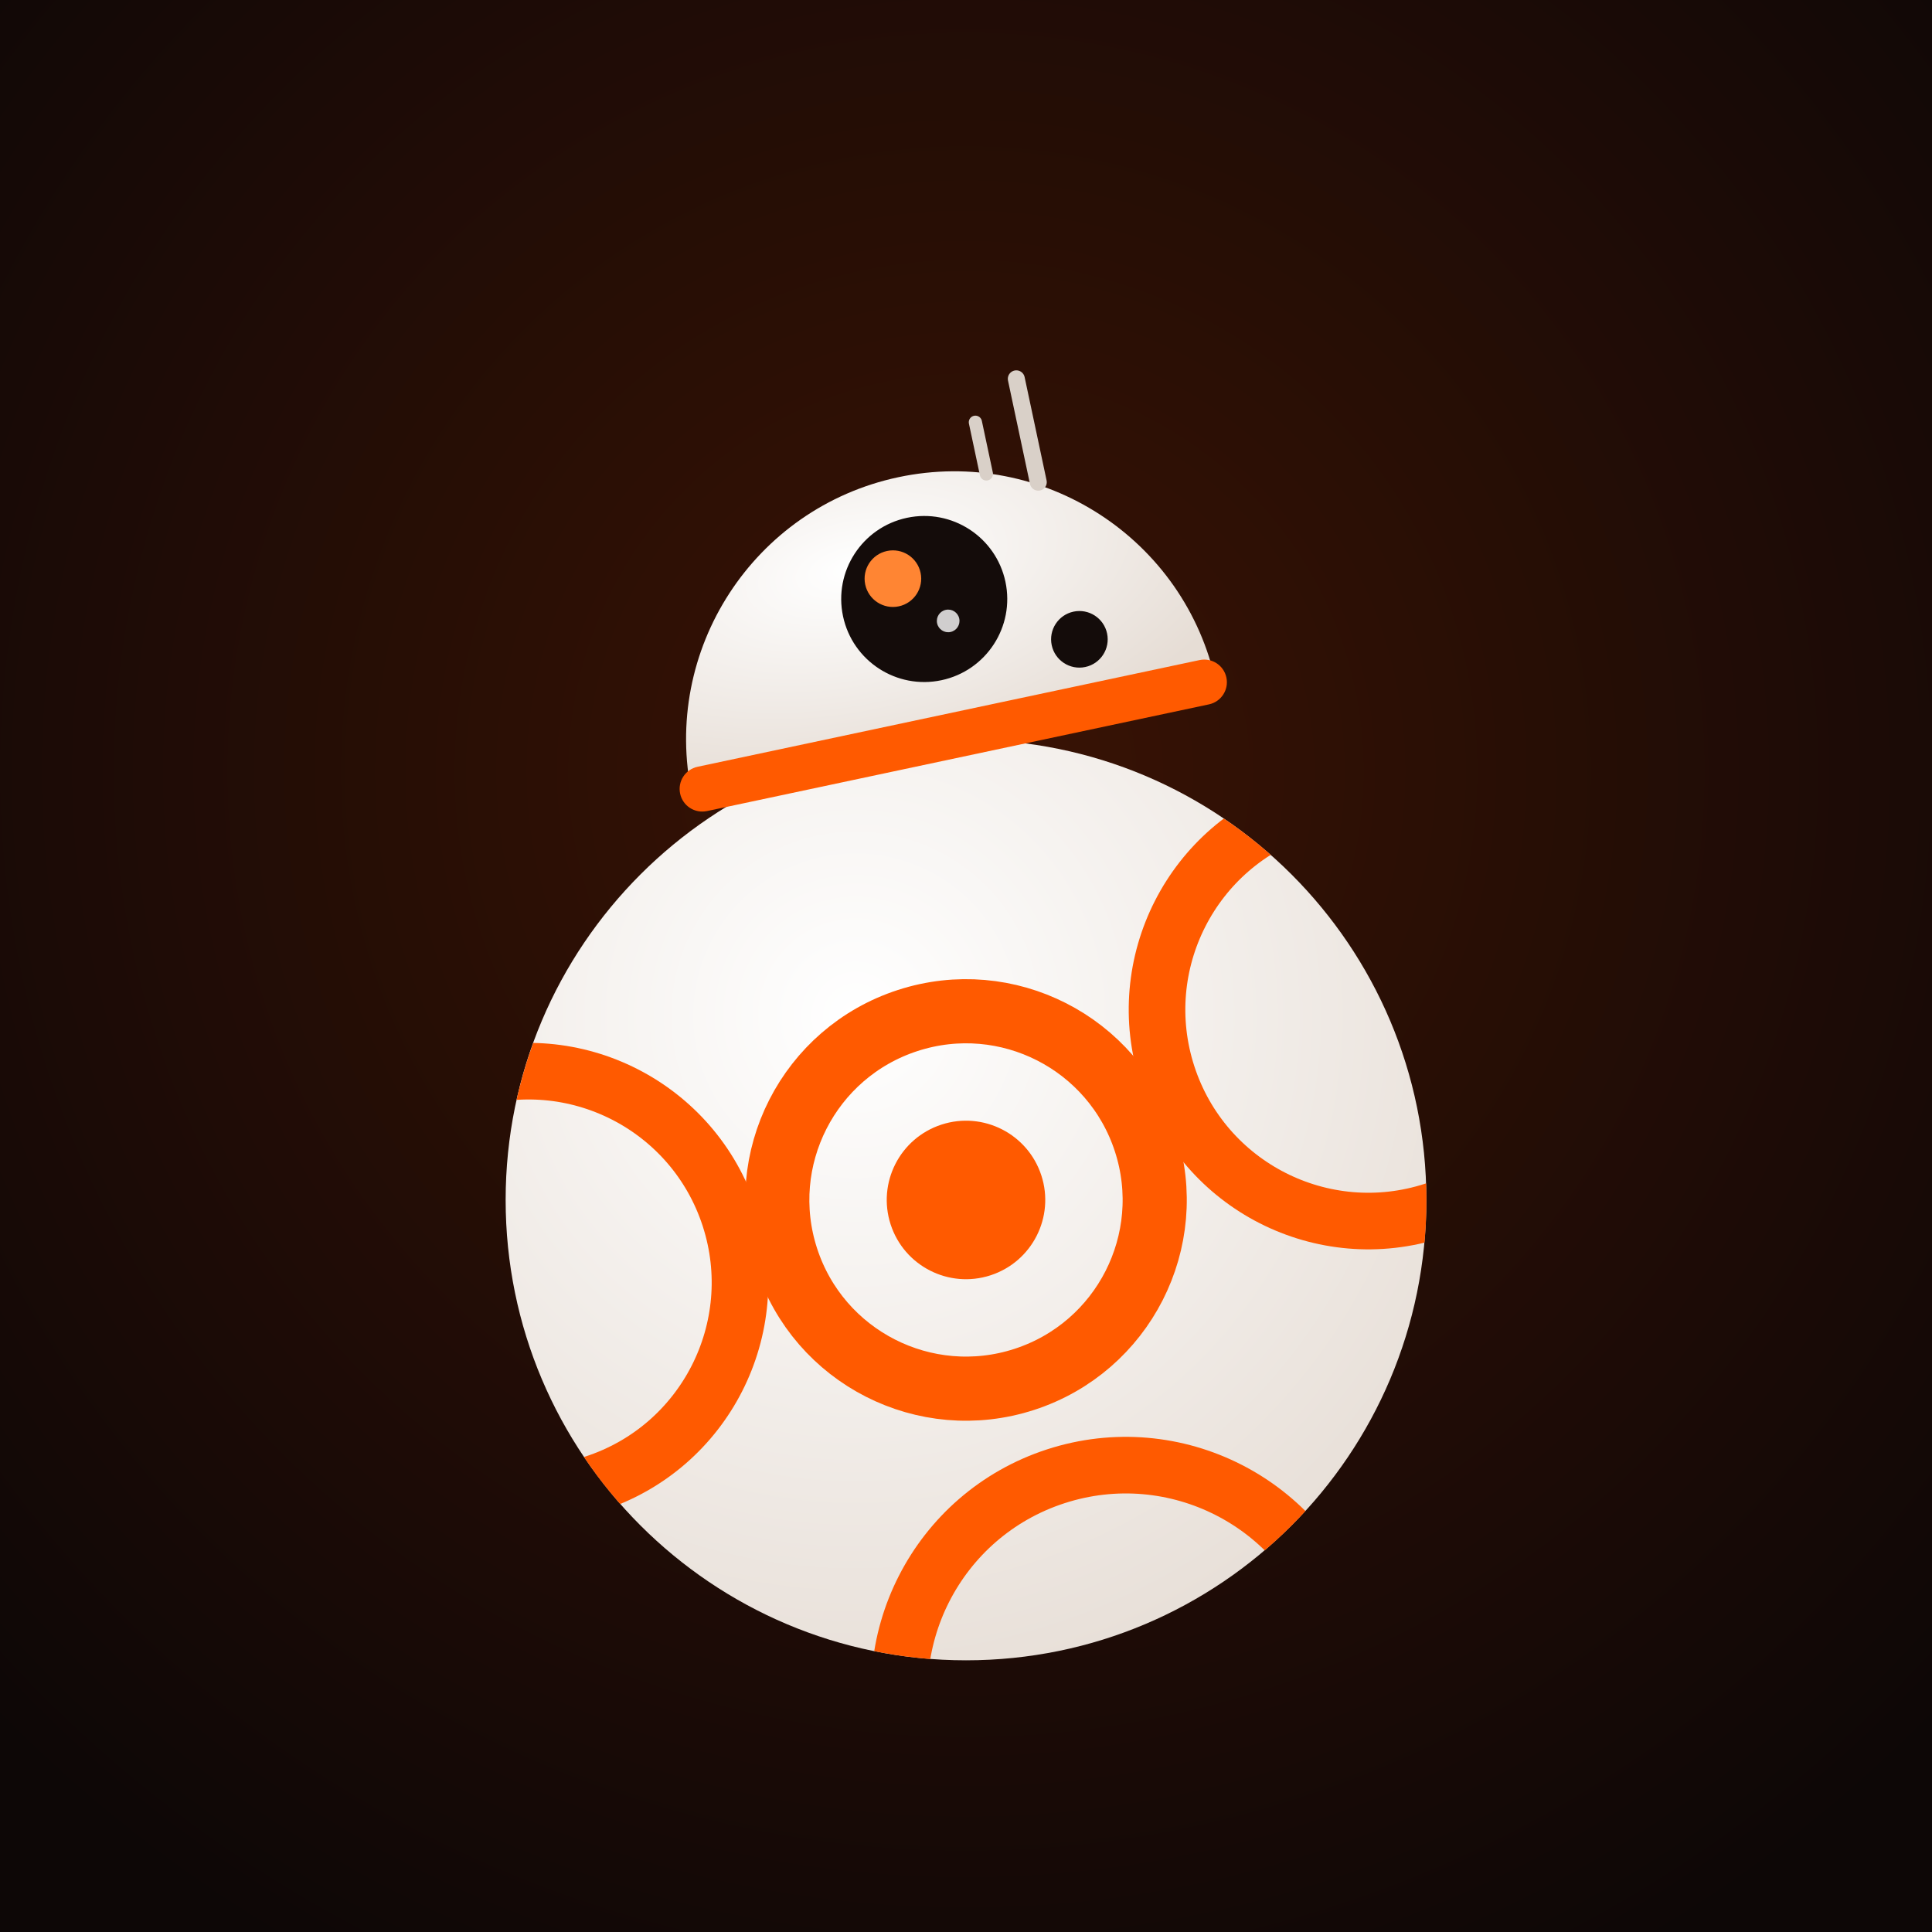
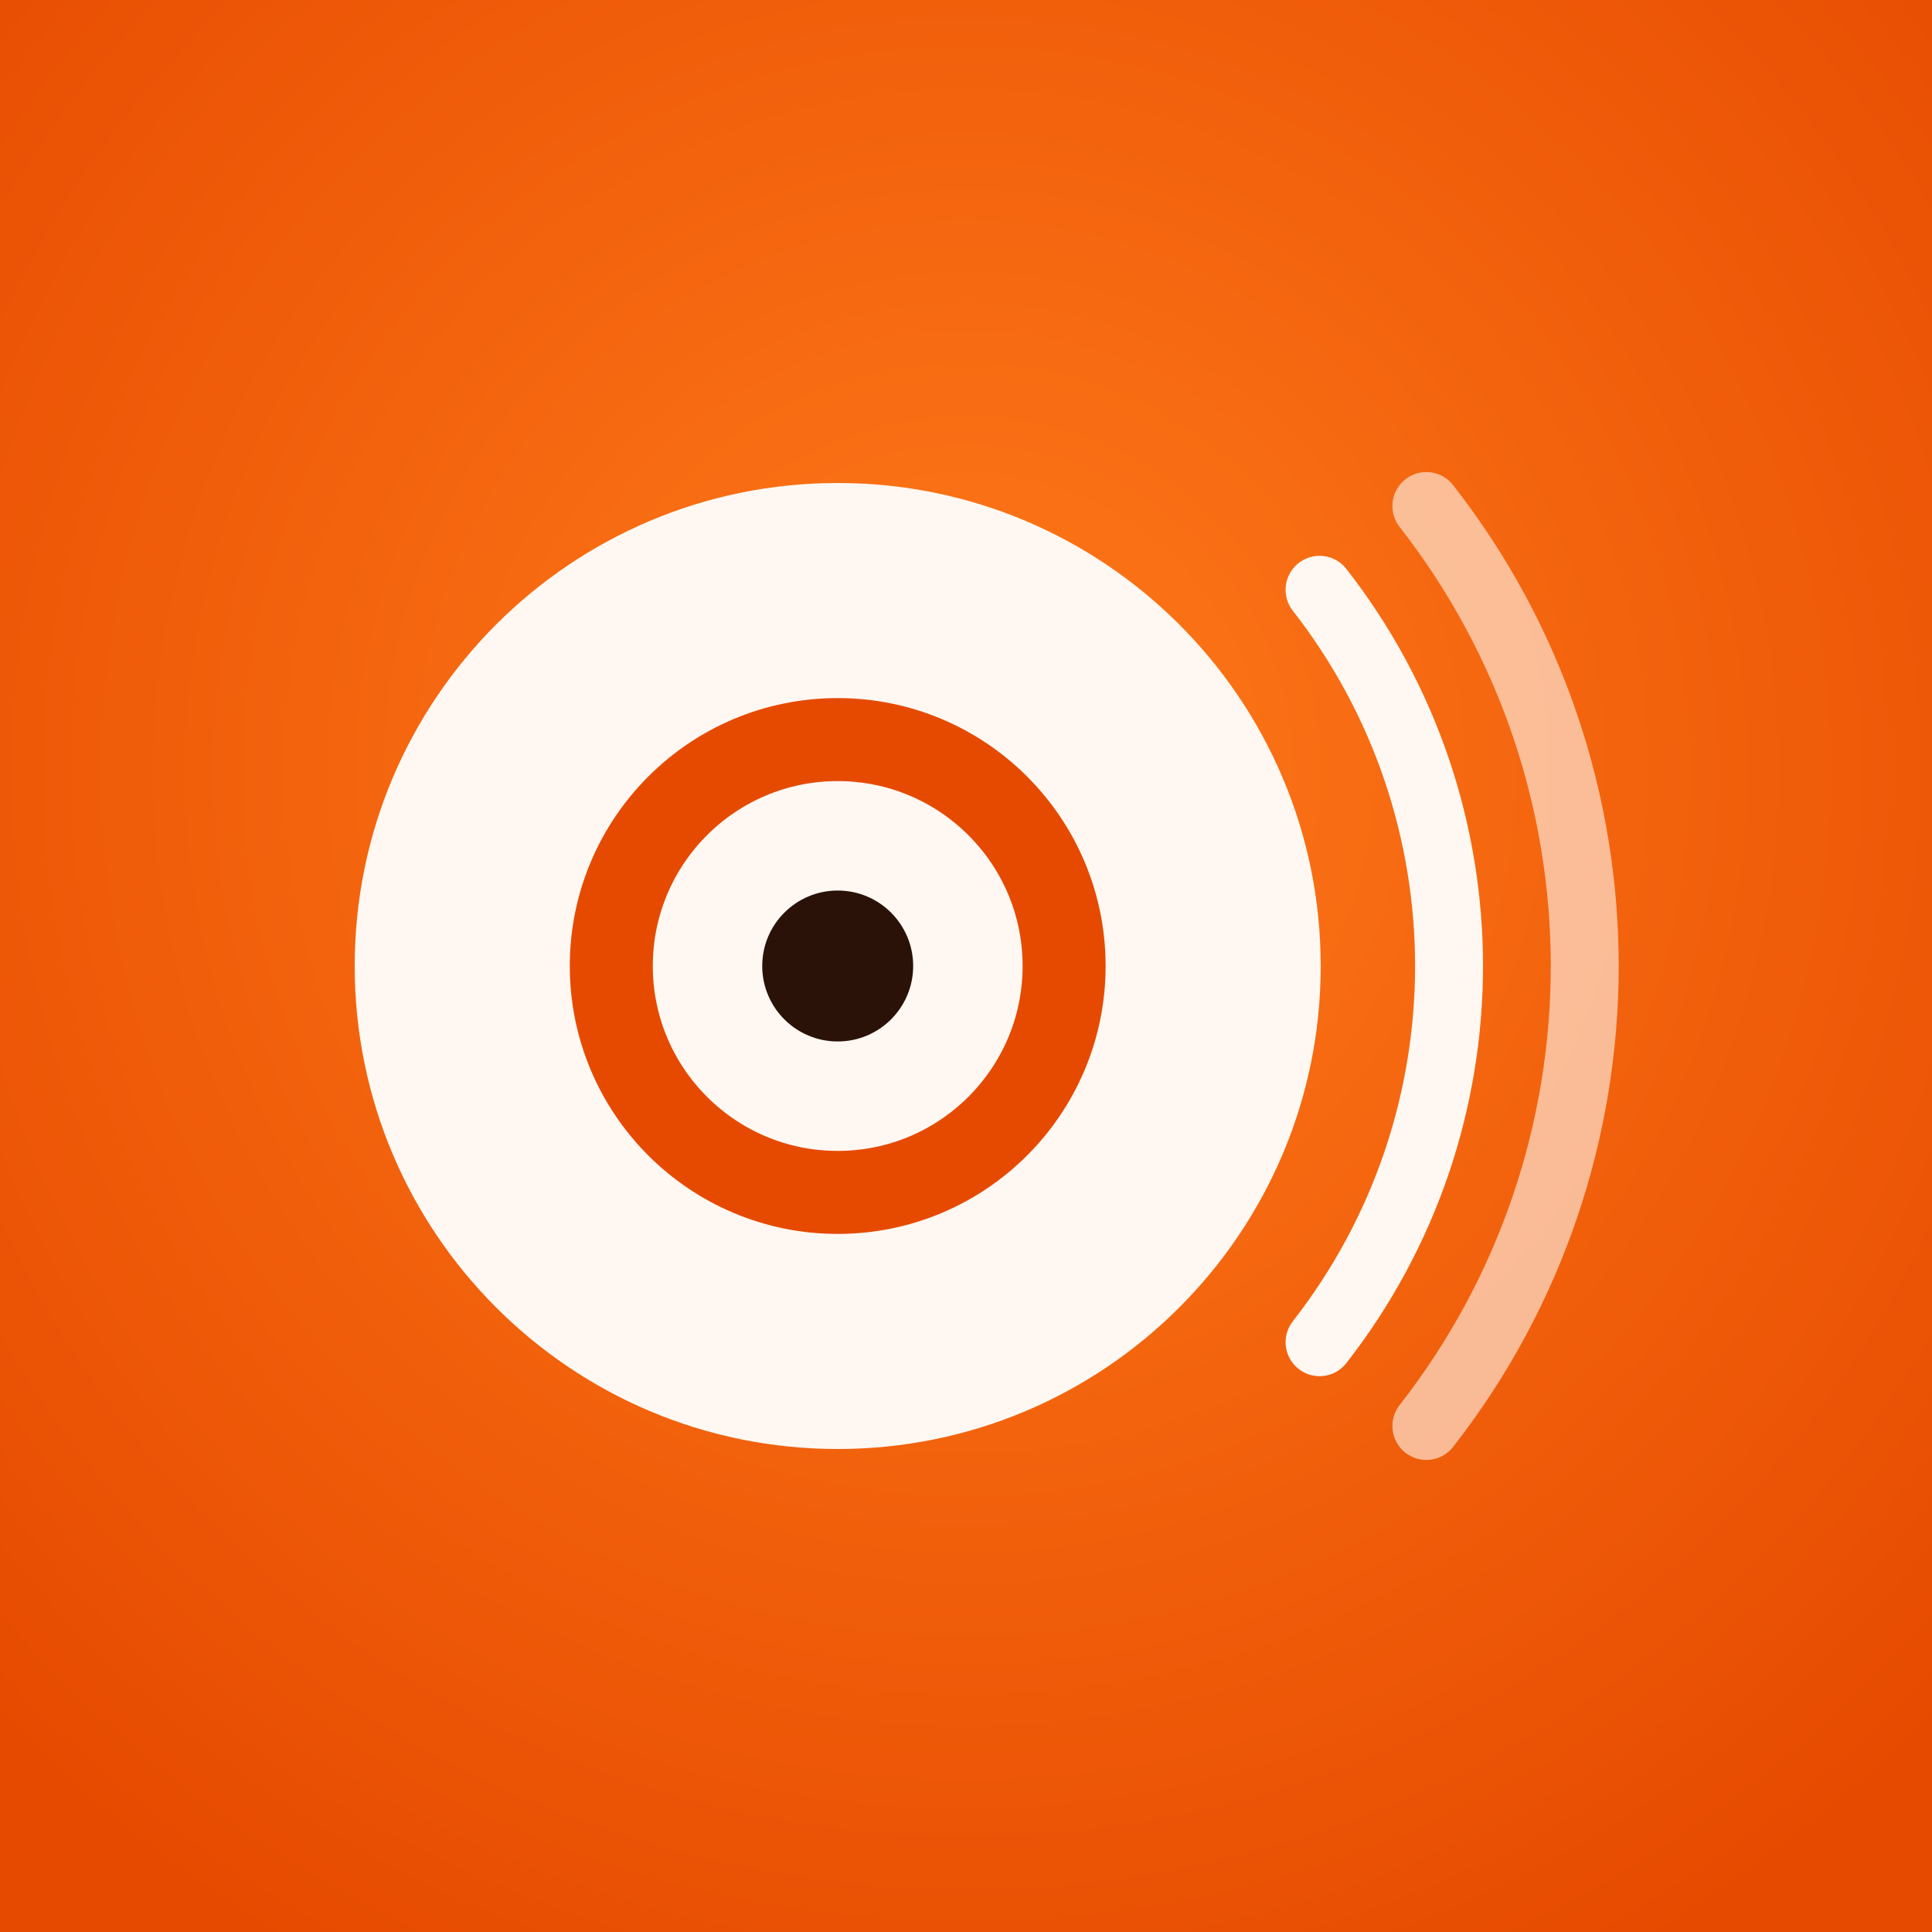
<svg xmlns="http://www.w3.org/2000/svg" viewBox="0 0 512 512" width="512" height="512">
  <defs>
    <radialGradient id="bg" cx="50%" cy="40%" r="70%">
-       <stop offset="0" stop-color="#3a1305" />
-       <stop offset="1" stop-color="#0d0706" />
+       <stop offset="0" stop-color="#ff7a1a" />
+       <stop offset="1" stop-color="#e64a00" />
    </radialGradient>
-     <radialGradient id="shell" cx="38%" cy="30%" r="80%">
-       <stop offset="0" stop-color="#ffffff" />
-       <stop offset="1" stop-color="#e6ddd5" />
-     </radialGradient>
-     <clipPath id="ball">
-       <circle cx="256" cy="318" r="122" />
-     </clipPath>
  </defs>
  <rect width="512" height="512" fill="url(#bg)" />
-   <circle cx="256" cy="318" r="122" fill="url(#shell)" />
-   <g clip-path="url(#ball)" fill="none" stroke="#ff5a00" transform="rotate(-18 256 318)">
-     <circle cx="256" cy="318" r="50" stroke-width="17" />
-     <circle cx="256" cy="318" r="21" fill="#ff5a00" stroke="none" />
-     <circle cx="139" cy="303" r="56" stroke-width="15" />
-     <circle cx="373" cy="303" r="56" stroke-width="15" />
-     <circle cx="256" cy="455" r="60" stroke-width="15" />
-   </g>
-   <g transform="rotate(-12 252 192)">
-     <path d="M181 196 A71 71 0 0 1 323 196 Z" fill="url(#shell)" />
-     <rect x="178" y="189" width="148" height="12" rx="6" fill="#ff5a00" />
-     <circle cx="252" cy="158" r="22" fill="#140c0a" />
-     <circle cx="245" cy="151" r="7.5" fill="#ff8533" />
-     <circle cx="257" cy="165" r="3" fill="#fff" opacity=".8" />
-     <circle cx="290" cy="177" r="7.5" fill="#140c0a" />
-     <line x1="288" y1="134" x2="288" y2="106" stroke="#d9d0c8" stroke-width="4.5" stroke-linecap="round" />
-     <line x1="275" y1="129" x2="275" y2="115" stroke="#d9d0c8" stroke-width="3.5" stroke-linecap="round" />
+   <circle cx="222" cy="256" r="128" fill="#fff8f2" />
+   <circle cx="222" cy="256" r="60" fill="none" stroke="#e64a00" stroke-width="22" />
+   <circle cx="222" cy="256" r="20" fill="#2a1208" />
+   <g fill="none" stroke="#fff8f2" stroke-width="18" stroke-linecap="round">
+     <path d="M349.7 156.3 A162 162 0 0 1 349.7 355.7" />
+     <path d="M378.0 134.1 A198 198 0 0 1 378.0 377.9" opacity=".6" />
  </g>
</svg>
